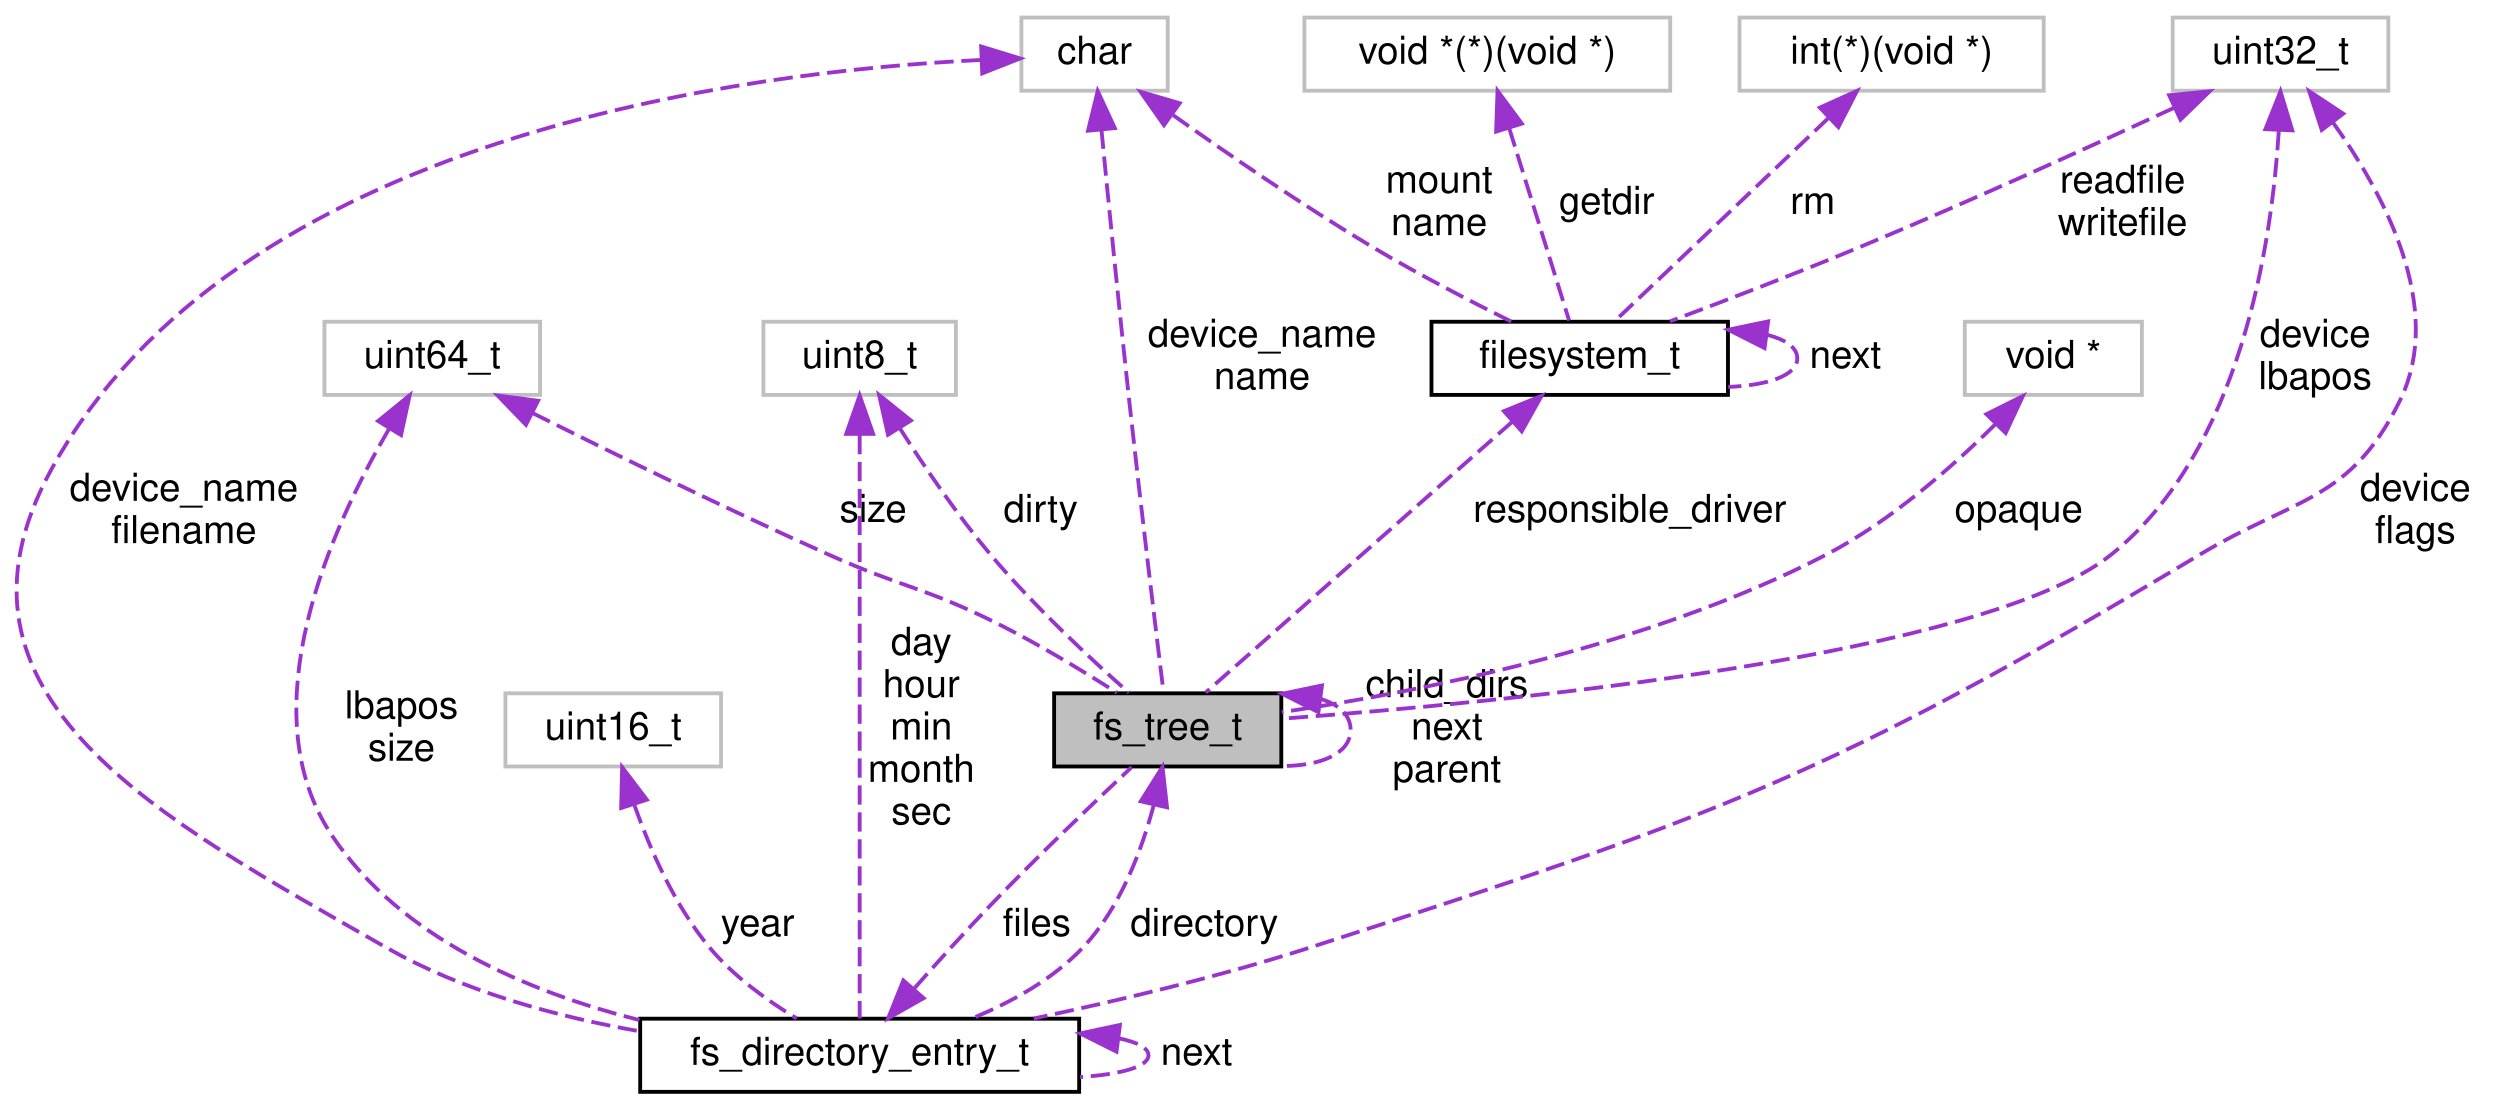
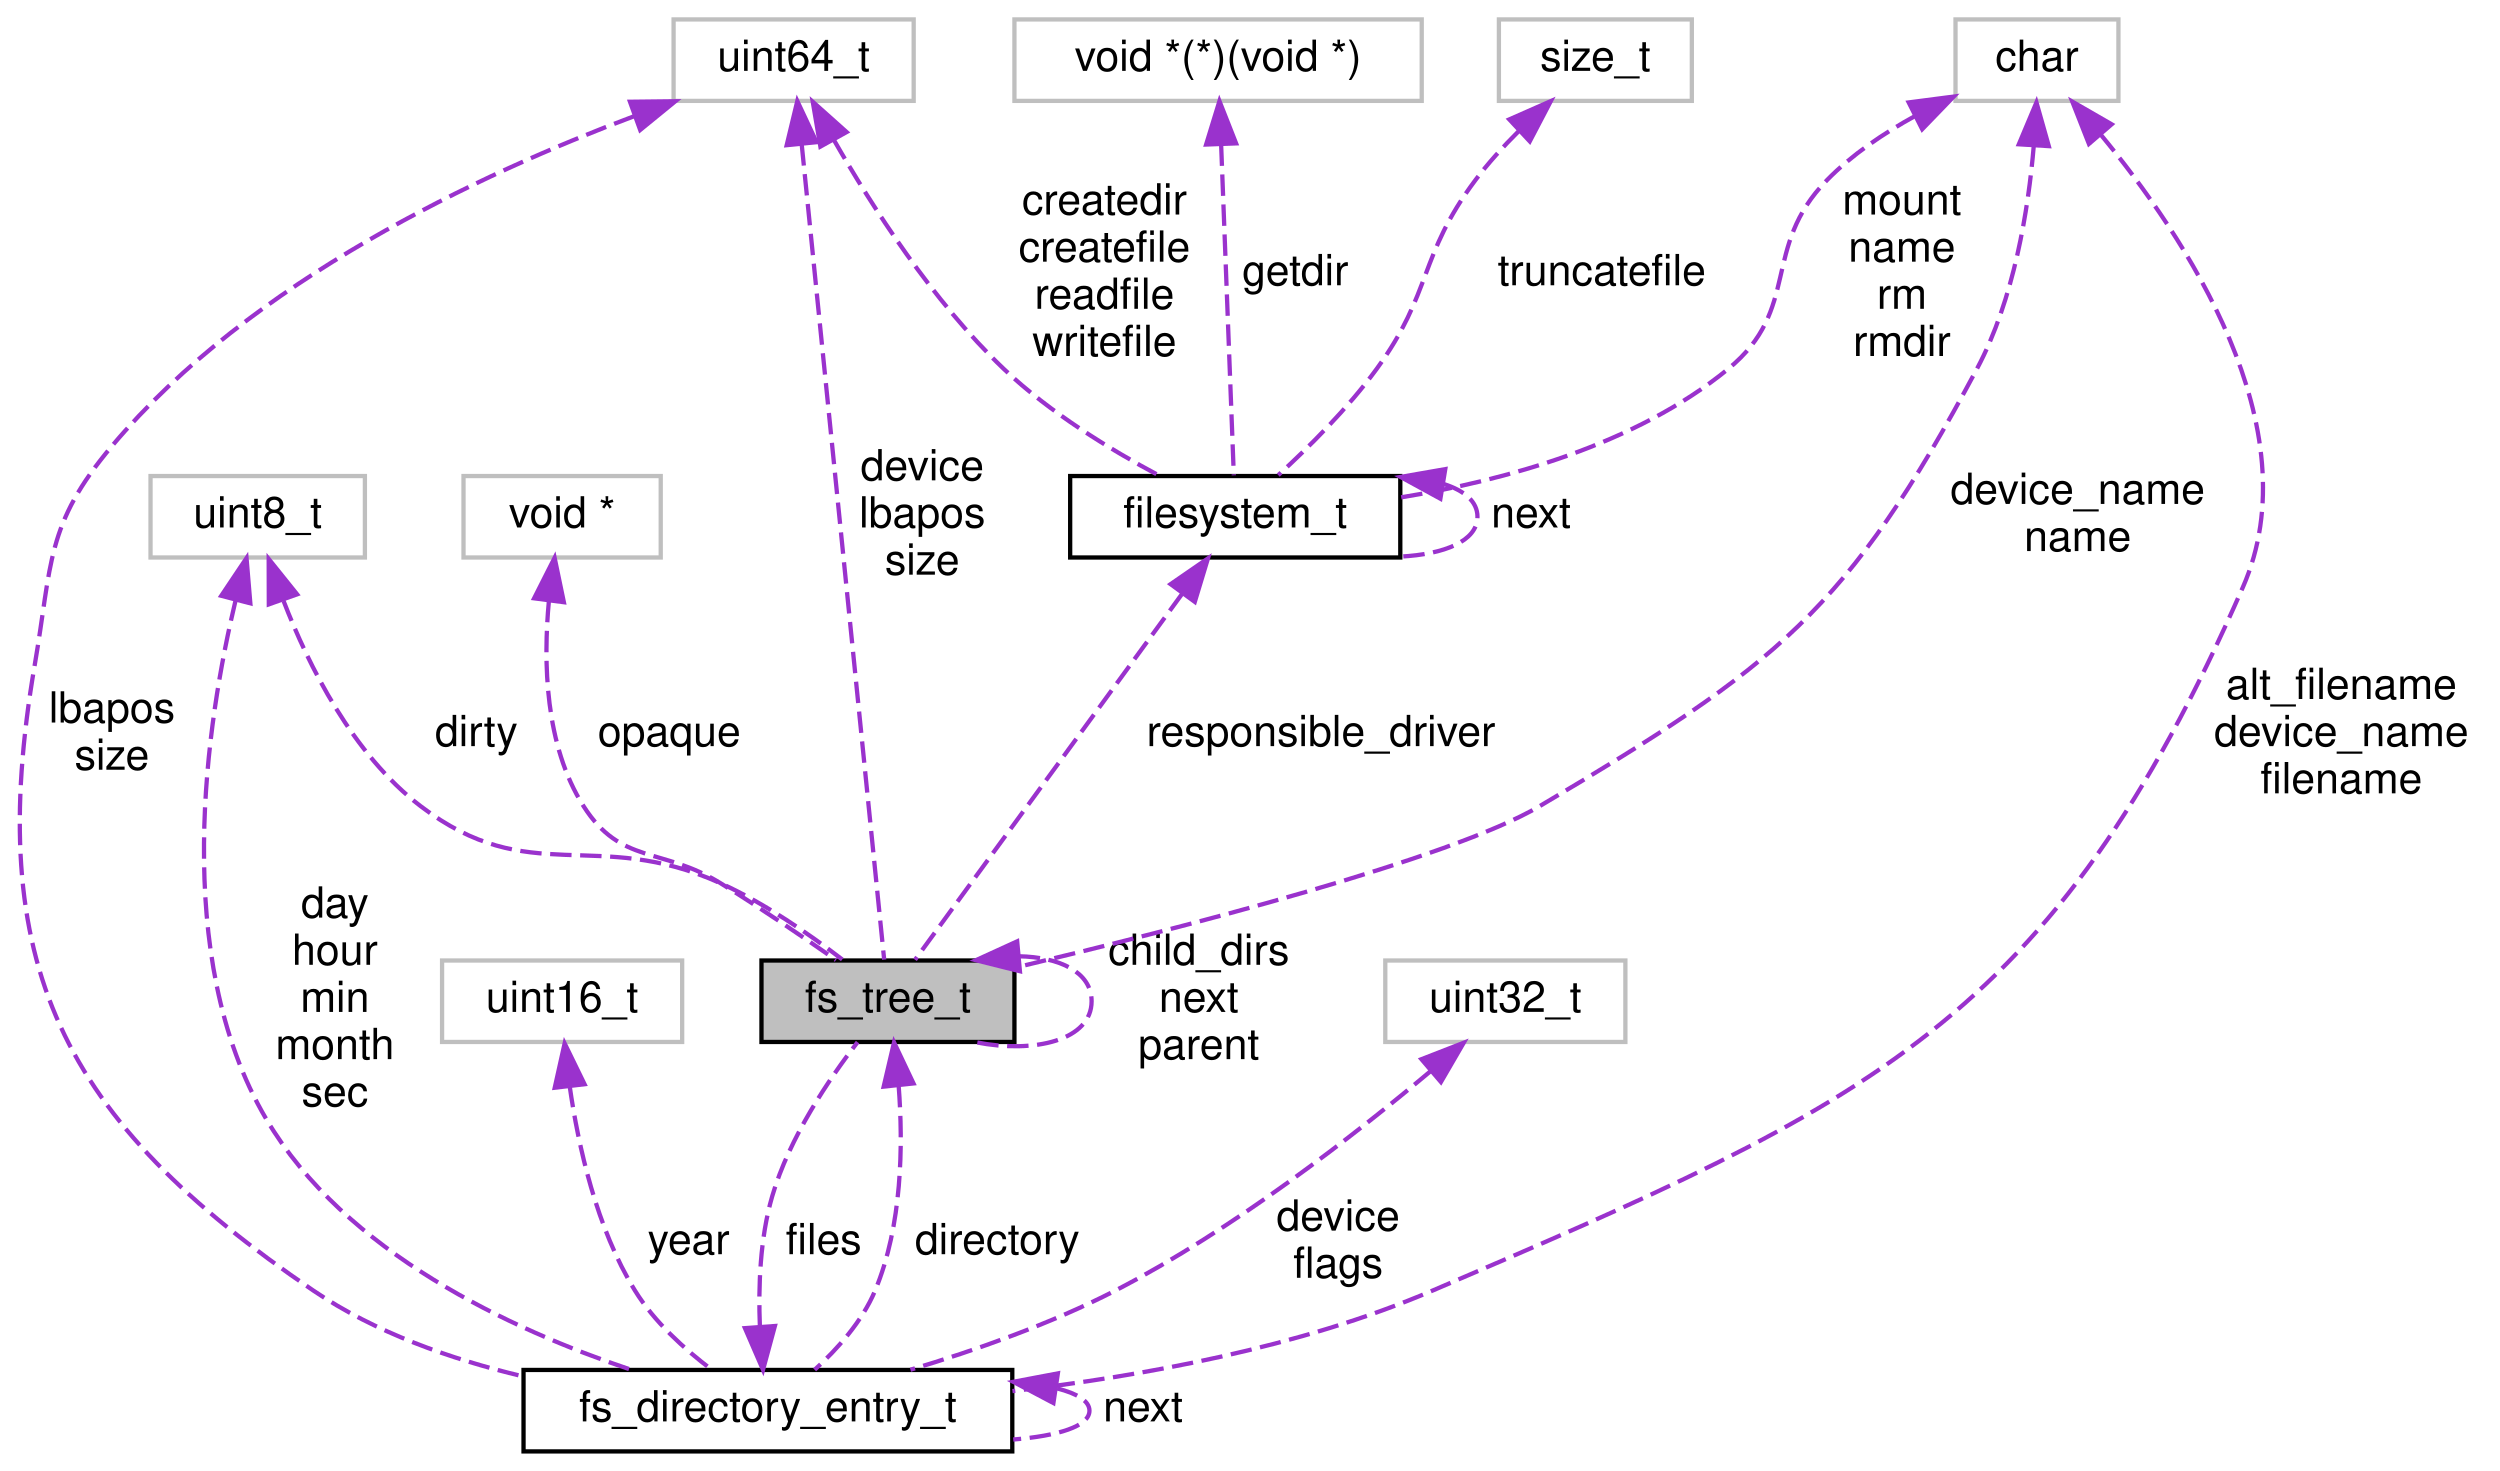
- <svg xmlns="http://www.w3.org/2000/svg" xmlns:xlink="http://www.w3.org/1999/xlink" width="649pt" height="288pt" viewBox="0.00 0.00 649.26 288.00">
-   <g id="graph0" class="graph" transform="scale(1 1) rotate(0) translate(4 284)">
+ <svg xmlns="http://www.w3.org/2000/svg" xmlns:xlink="http://www.w3.org/1999/xlink" width="583pt" height="343pt" viewBox="0.00 0.00 583.11 343.00">
+   <g id="graph0" class="graph" transform="scale(1 1) rotate(0) translate(4 339)">
    <g id="node1" class="node">
      <g id="a_node1">
-         <a xlink:title=" ">
-           <polygon fill="#bfbfbf" stroke="black" points="269.76,-85 269.76,-104 328.76,-104 328.76,-85 269.76,-85" />
-           <text text-anchor="middle" x="299.26" y="-92" font-family="Helvetica,sans-Serif" font-size="10.00">fs_tree_t</text>
+         <a xlink:title="Used internally by filesystem.c to cache directories to RAM.">
+           <polygon fill="#bfbfbf" stroke="black" points="173.61,-96 173.61,-115 232.61,-115 232.61,-96 173.61,-96" />
+           <text text-anchor="middle" x="203.11" y="-103" font-family="Helvetica,sans-Serif" font-size="10.00">fs_tree_t</text>
        </a>
      </g>
    </g>
    <g id="edge10" class="edge">
-       <path fill="none" stroke="#9a32cd" stroke-dasharray="5,2" d="M338.93,-102.56C343.66,-101.09 346.76,-98.41 346.76,-94.5 346.76,-88.25 338.84,-85.12 328.94,-85.12" />
-       <polygon fill="#9a32cd" stroke="#9a32cd" points="338.4,-99.1 328.94,-103.88 339.32,-106.04 338.4,-99.1" />
-       <text text-anchor="middle" x="371.76" y="-103" font-family="Helvetica,sans-Serif" font-size="10.00"> child_dirs</text>
-       <text text-anchor="middle" x="371.76" y="-92" font-family="Helvetica,sans-Serif" font-size="10.00">next</text>
-       <text text-anchor="middle" x="371.76" y="-81" font-family="Helvetica,sans-Serif" font-size="10.00">parent</text>
+       <path fill="none" stroke="#9a32cd" stroke-dasharray="5,2" d="M233.6,-115.99C243.12,-115.81 250.61,-112.31 250.61,-105.5 250.61,-96.42 237.29,-93.23 223.61,-95.93" />
+       <polygon fill="#9a32cd" stroke="#9a32cd" points="233.89,-112.5 223.61,-115.07 233.25,-119.47 233.89,-112.5" />
+       <text text-anchor="middle" x="275.61" y="-114" font-family="Helvetica,sans-Serif" font-size="10.00"> child_dirs</text>
+       <text text-anchor="middle" x="275.61" y="-103" font-family="Helvetica,sans-Serif" font-size="10.00">next</text>
+       <text text-anchor="middle" x="275.61" y="-92" font-family="Helvetica,sans-Serif" font-size="10.00">parent</text>
    </g>
    <g id="node3" class="node">
      <g id="a_node3">
-         <a xlink:href="structfs__directory__entry__t.html" target="_top" xlink:title=" ">
-           <polygon fill="none" stroke="black" points="162.26,-0.5 162.26,-19.5 276.26,-19.5 276.26,-0.5 162.26,-0.5" />
-           <text text-anchor="middle" x="219.26" y="-7.5" font-family="Helvetica,sans-Serif" font-size="10.00">fs_directory_entry_t</text>
+         <a xlink:href="structfs__directory__entry__t.html" target="_top" xlink:title="A VFS directory entry. Files AND directories have these, but internally there is also a tree of fs_tr...">
+           <polygon fill="none" stroke="black" points="118.11,-0.5 118.11,-19.5 232.11,-19.5 232.11,-0.5 118.11,-0.5" />
+           <text text-anchor="middle" x="175.11" y="-7.5" font-family="Helvetica,sans-Serif" font-size="10.00">fs_directory_entry_t</text>
        </a>
      </g>
    </g>
    <g id="edge5" class="edge">
-       <path fill="none" stroke="#9a32cd" stroke-dasharray="5,2" d="M295.59,-74.82C292.44,-63.03 286.85,-48.17 277.26,-38 269.48,-29.76 258.7,-23.8 248.53,-19.61" />
-       <polygon fill="#9a32cd" stroke="#9a32cd" points="292.26,-75.95 297.9,-84.92 299.08,-74.39 292.26,-75.95" />
-       <text text-anchor="middle" x="308.76" y="-41" font-family="Helvetica,sans-Serif" font-size="10.00"> directory</text>
+       <path fill="none" stroke="#9a32cd" stroke-dasharray="5,2" d="M205.61,-85.75C206.67,-71.99 206.45,-53.16 200.11,-38 197.1,-30.81 191.28,-24.34 186.01,-19.54" />
+       <polygon fill="#9a32cd" stroke="#9a32cd" points="202.11,-85.59 204.53,-95.91 209.07,-86.33 202.11,-85.59" />
+       <text text-anchor="middle" x="228.61" y="-46.5" font-family="Helvetica,sans-Serif" font-size="10.00"> directory</text>
    </g>
    <g id="node2" class="node">
      <g id="a_node2">
        <a xlink:title=" ">
-           <polygon fill="none" stroke="#bfbfbf" points="80.26,-181.5 80.26,-200.5 136.26,-200.5 136.26,-181.5 80.26,-181.5" />
-           <text text-anchor="middle" x="108.26" y="-188.5" font-family="Helvetica,sans-Serif" font-size="10.00">uint64_t</text>
+           <polygon fill="none" stroke="#bfbfbf" points="153.11,-315.5 153.11,-334.5 209.11,-334.5 209.11,-315.5 153.11,-315.5" />
+           <text text-anchor="middle" x="181.11" y="-322.5" font-family="Helvetica,sans-Serif" font-size="10.00">uint64_t</text>
        </a>
      </g>
    </g>
    <g id="edge1" class="edge">
-       <path fill="none" stroke="#9a32cd" stroke-dasharray="5,2" d="M134.33,-176.77C155.03,-166.41 184.78,-151.83 211.26,-140 230.55,-131.38 236.37,-131.48 255.26,-122 265.94,-116.64 277.49,-109.63 286.08,-104.17" />
-       <polygon fill="#9a32cd" stroke="#9a32cd" points="132.59,-173.73 125.23,-181.35 135.74,-179.98 132.59,-173.73" />
-       <text text-anchor="middle" x="222.76" y="-148.5" font-family="Helvetica,sans-Serif" font-size="10.00"> size</text>
+       <path fill="none" stroke="#9a32cd" stroke-dasharray="5,2" d="M182.99,-305.39C187.53,-260.47 198.97,-147.44 202.23,-115.2" />
+       <polygon fill="#9a32cd" stroke="#9a32cd" points="179.49,-305.17 181.97,-315.47 186.46,-305.88 179.49,-305.17" />
+       <text text-anchor="middle" x="211.11" y="-227" font-family="Helvetica,sans-Serif" font-size="10.00"> device</text>
+       <text text-anchor="middle" x="211.11" y="-216" font-family="Helvetica,sans-Serif" font-size="10.00">lbapos</text>
+       <text text-anchor="middle" x="211.11" y="-205" font-family="Helvetica,sans-Serif" font-size="10.00">size</text>
    </g>
    <g id="edge4" class="edge">
-       <path fill="none" stroke="#9a32cd" stroke-dasharray="5,2" d="M96.98,-172.58C82.13,-147.22 60.34,-99.63 82.26,-67 100.09,-40.44 132.98,-26.47 162.07,-19.13" />
-       <polygon fill="#9a32cd" stroke="#9a32cd" points="94.19,-174.72 102.4,-181.41 100.15,-171.06 94.19,-174.72" />
-       <text text-anchor="middle" x="100.26" y="-97.5" font-family="Helvetica,sans-Serif" font-size="10.00"> lbapos</text>
-       <text text-anchor="middle" x="100.26" y="-86.5" font-family="Helvetica,sans-Serif" font-size="10.00">size</text>
+       <path fill="none" stroke="#9a32cd" stroke-dasharray="5,2" d="M143.91,-311.93C108.03,-298.5 54.52,-273.49 22.11,-235 6.62,-216.61 8.17,-207.69 4.11,-184 -7.88,-113.99 10.34,-77.9 69.11,-38 83.48,-28.24 101.12,-22.01 117.86,-18.03" />
+       <polygon fill="#9a32cd" stroke="#9a32cd" points="142.94,-315.3 153.53,-315.42 145.32,-308.72 142.94,-315.3" />
+       <text text-anchor="middle" x="22.11" y="-170.5" font-family="Helvetica,sans-Serif" font-size="10.00"> lbapos</text>
+       <text text-anchor="middle" x="22.11" y="-159.5" font-family="Helvetica,sans-Serif" font-size="10.00">size</text>
+     </g>
+     <g id="node8" class="node">
+       <g id="a_node8">
+         <a xlink:href="structfilesystem__t.html" target="_top" xlink:title="Defines a filesystem driver.">
+           <polygon fill="none" stroke="black" points="245.61,-209 245.61,-228 322.61,-228 322.61,-209 245.61,-209" />
+           <text text-anchor="middle" x="284.11" y="-216" font-family="Helvetica,sans-Serif" font-size="10.00">filesystem_t</text>
+         </a>
+       </g>
+     </g>
+     <g id="edge12" class="edge">
+       <path fill="none" stroke="#9a32cd" stroke-dasharray="5,2" d="M190.54,-306.32C199.33,-290.95 213.56,-268.76 230.11,-253 240.81,-242.8 255.11,-234.1 266.3,-228.13" />
+       <polygon fill="#9a32cd" stroke="#9a32cd" points="187.35,-304.84 185.57,-315.29 193.47,-308.23 187.35,-304.84" />
+       <text text-anchor="middle" x="253.61" y="-289" font-family="Helvetica,sans-Serif" font-size="10.00"> createdir</text>
+       <text text-anchor="middle" x="253.61" y="-278" font-family="Helvetica,sans-Serif" font-size="10.00">createfile</text>
+       <text text-anchor="middle" x="253.61" y="-267" font-family="Helvetica,sans-Serif" font-size="10.00">readfile</text>
+       <text text-anchor="middle" x="253.61" y="-256" font-family="Helvetica,sans-Serif" font-size="10.00">writefile</text>
    </g>
    <g id="edge2" class="edge">
-       <path fill="none" stroke="#9a32cd" stroke-dasharray="5,2" d="M233.52,-27.45C239.51,-34.23 246.61,-42.09 253.26,-49 265.58,-61.81 280.47,-75.99 289.9,-84.83" />
-       <polygon fill="#9a32cd" stroke="#9a32cd" points="235.87,-24.83 226.65,-19.61 230.6,-29.44 235.87,-24.83" />
-       <text text-anchor="middle" x="265.26" y="-41" font-family="Helvetica,sans-Serif" font-size="10.00"> files</text>
+       <path fill="none" stroke="#9a32cd" stroke-dasharray="5,2" d="M173.24,-29.62C172.86,-38.92 173.27,-50.24 176.11,-60 180.09,-73.71 189.44,-87.45 196.02,-95.96" />
+       <polygon fill="#9a32cd" stroke="#9a32cd" points="176.74,-29.75 173.97,-19.52 169.75,-29.25 176.74,-29.75" />
+       <text text-anchor="middle" x="188.11" y="-46.5" font-family="Helvetica,sans-Serif" font-size="10.00"> files</text>
    </g>
    <g id="edge3" class="edge">
-       <path fill="none" stroke="#9a32cd" stroke-dasharray="5,2" d="M286.7,-14.37C291.4,-13.37 294.26,-11.91 294.26,-10 294.26,-6.94 286.93,-5.05 276.48,-4.33" />
-       <polygon fill="#9a32cd" stroke="#9a32cd" points="285.96,-10.93 276.48,-15.67 286.85,-17.88 285.96,-10.93" />
-       <text text-anchor="middle" x="306.76" y="-7.5" font-family="Helvetica,sans-Serif" font-size="10.00"> next</text>
+       <path fill="none" stroke="#9a32cd" stroke-dasharray="5,2" d="M242.55,-15.19C247.25,-14 250.11,-12.27 250.11,-10 250.11,-6.36 242.78,-4.12 232.33,-3.27" />
+       <polygon fill="#9a32cd" stroke="#9a32cd" points="241.7,-11.78 232.33,-16.73 242.74,-18.7 241.7,-11.78" />
+       <text text-anchor="middle" x="262.61" y="-7.5" font-family="Helvetica,sans-Serif" font-size="10.00"> next</text>
    </g>
    <g id="node4" class="node">
      <g id="a_node4">
        <a xlink:title=" ">
-           <polygon fill="none" stroke="#bfbfbf" points="127.26,-85 127.26,-104 183.26,-104 183.26,-85 127.26,-85" />
-           <text text-anchor="middle" x="155.26" y="-92" font-family="Helvetica,sans-Serif" font-size="10.00">uint16_t</text>
+           <polygon fill="none" stroke="#bfbfbf" points="99.11,-96 99.11,-115 155.11,-115 155.11,-96 99.11,-96" />
+           <text text-anchor="middle" x="127.11" y="-103" font-family="Helvetica,sans-Serif" font-size="10.00">uint16_t</text>
        </a>
      </g>
    </g>
    <g id="edge6" class="edge">
-       <path fill="none" stroke="#9a32cd" stroke-dasharray="5,2" d="M160.76,-74.95C164.83,-63.44 171.24,-48.83 180.26,-38 186.47,-30.53 195.25,-24.21 202.9,-19.57" />
-       <polygon fill="#9a32cd" stroke="#9a32cd" points="157.32,-74.22 157.57,-84.82 163.98,-76.38 157.32,-74.22" />
-       <text text-anchor="middle" x="192.76" y="-41" font-family="Helvetica,sans-Serif" font-size="10.00"> year</text>
+       <path fill="none" stroke="#9a32cd" stroke-dasharray="5,2" d="M128.87,-85.73C130.87,-71.72 135.13,-52.57 144.11,-38 148.6,-30.71 155.69,-24.32 161.96,-19.59" />
+       <polygon fill="#9a32cd" stroke="#9a32cd" points="125.39,-85.33 127.7,-95.67 132.34,-86.15 125.39,-85.33" />
+       <text text-anchor="middle" x="156.61" y="-46.5" font-family="Helvetica,sans-Serif" font-size="10.00"> year</text>
    </g>
    <g id="node5" class="node">
      <g id="a_node5">
        <a xlink:title=" ">
-           <polygon fill="none" stroke="#bfbfbf" points="261.26,-260.5 261.26,-279.5 299.26,-279.5 299.26,-260.5 261.26,-260.5" />
-           <text text-anchor="middle" x="280.26" y="-267.5" font-family="Helvetica,sans-Serif" font-size="10.00">char</text>
+           <polygon fill="none" stroke="#bfbfbf" points="452.11,-315.5 452.11,-334.5 490.11,-334.5 490.11,-315.5 452.11,-315.5" />
+           <text text-anchor="middle" x="471.11" y="-322.5" font-family="Helvetica,sans-Serif" font-size="10.00">char</text>
        </a>
      </g>
    </g>
    <g id="edge17" class="edge">
-       <path fill="none" stroke="#9a32cd" stroke-dasharray="5,2" d="M282.05,-250.38C283.8,-232.37 286.59,-204.3 289.26,-180 292.29,-152.39 296.26,-119.76 298.16,-104.38" />
-       <polygon fill="#9a32cd" stroke="#9a32cd" points="278.56,-250.11 281.08,-260.4 285.52,-250.79 278.56,-250.11" />
-       <text text-anchor="middle" x="323.76" y="-194" font-family="Helvetica,sans-Serif" font-size="10.00"> device_name</text>
-       <text text-anchor="middle" x="323.76" y="-183" font-family="Helvetica,sans-Serif" font-size="10.00">name</text>
+       <path fill="none" stroke="#9a32cd" stroke-dasharray="5,2" d="M470.37,-305.09C469.11,-290.18 465.78,-269.25 457.11,-253 426.93,-196.43 410.26,-183.69 355.11,-151 334.41,-138.73 270.98,-122.44 232.91,-113.36" />
+       <polygon fill="#9a32cd" stroke="#9a32cd" points="466.88,-305.38 470.99,-315.15 473.87,-304.95 466.88,-305.38" />
+       <text text-anchor="middle" x="480.61" y="-221.5" font-family="Helvetica,sans-Serif" font-size="10.00"> device_name</text>
+       <text text-anchor="middle" x="480.61" y="-210.5" font-family="Helvetica,sans-Serif" font-size="10.00">name</text>
    </g>
    <g id="edge7" class="edge">
-       <path fill="none" stroke="#9a32cd" stroke-dasharray="5,2" d="M250.65,-268.48C190.74,-265.58 56.76,-249.18 9.26,-162 -22.95,-102.88 37.79,-71.37 96.26,-38 116.19,-26.62 140.47,-20.04 162.17,-16.22" />
-       <polygon fill="#9a32cd" stroke="#9a32cd" points="250.81,-271.99 260.94,-268.88 251.09,-265 250.81,-271.99" />
-       <text text-anchor="middle" x="43.76" y="-154" font-family="Helvetica,sans-Serif" font-size="10.00"> device_name</text>
-       <text text-anchor="middle" x="43.76" y="-143" font-family="Helvetica,sans-Serif" font-size="10.00">filename</text>
-     </g>
-     <g id="node8" class="node">
-       <g id="a_node8">
-         <a xlink:href="structfilesystem__t.html" target="_top" xlink:title=" ">
-           <polygon fill="none" stroke="black" points="367.76,-181.5 367.76,-200.5 444.76,-200.5 444.76,-181.5 367.76,-181.5" />
-           <text text-anchor="middle" x="406.26" y="-188.5" font-family="Helvetica,sans-Serif" font-size="10.00">filesystem_t</text>
-         </a>
-       </g>
+       <path fill="none" stroke="#9a32cd" stroke-dasharray="5,2" d="M485.96,-307.66C505.49,-284.09 535.5,-239.3 519.11,-202 474.38,-100.18 432.33,-81.82 330.11,-38 299.23,-24.76 262.24,-18.01 232.14,-14.57" />
+       <polygon fill="#9a32cd" stroke="#9a32cd" points="483.23,-305.47 479.35,-315.33 488.53,-310.04 483.23,-305.47" />
+       <text text-anchor="middle" x="542.11" y="-176" font-family="Helvetica,sans-Serif" font-size="10.00"> alt_filename</text>
+       <text text-anchor="middle" x="542.11" y="-165" font-family="Helvetica,sans-Serif" font-size="10.00">device_name</text>
+       <text text-anchor="middle" x="542.11" y="-154" font-family="Helvetica,sans-Serif" font-size="10.00">filename</text>
    </g>
    <g id="edge15" class="edge">
-       <path fill="none" stroke="#9a32cd" stroke-dasharray="5,2" d="M300.68,-254.14C314.87,-244.06 334.36,-230.68 352.26,-220 364.05,-212.97 377.79,-205.86 388.46,-200.56" />
-       <polygon fill="#9a32cd" stroke="#9a32cd" points="298.28,-251.55 292.2,-260.22 302.36,-257.24 298.28,-251.55" />
-       <text text-anchor="middle" x="369.76" y="-234" font-family="Helvetica,sans-Serif" font-size="10.00"> mount</text>
-       <text text-anchor="middle" x="369.76" y="-223" font-family="Helvetica,sans-Serif" font-size="10.00">name</text>
+       <path fill="none" stroke="#9a32cd" stroke-dasharray="5,2" d="M442.65,-311.96C435.36,-307.95 427.93,-302.96 422.11,-297 406.68,-281.23 416.18,-266.98 399.11,-253 377.47,-235.28 346.82,-226.93 322.61,-223" />
+       <polygon fill="#9a32cd" stroke="#9a32cd" points="441.19,-315.14 451.7,-316.51 444.34,-308.89 441.19,-315.14" />
+       <text text-anchor="middle" x="439.61" y="-289" font-family="Helvetica,sans-Serif" font-size="10.00"> mount</text>
+       <text text-anchor="middle" x="439.61" y="-278" font-family="Helvetica,sans-Serif" font-size="10.00">name</text>
+       <text text-anchor="middle" x="439.61" y="-267" font-family="Helvetica,sans-Serif" font-size="10.00">rm</text>
+       <text text-anchor="middle" x="439.61" y="-256" font-family="Helvetica,sans-Serif" font-size="10.00">rmdir</text>
    </g>
    <g id="node6" class="node">
      <g id="a_node6">
        <a xlink:title=" ">
-           <polygon fill="none" stroke="#bfbfbf" points="560.26,-260.5 560.26,-279.5 616.26,-279.5 616.26,-260.5 560.26,-260.5" />
-           <text text-anchor="middle" x="588.26" y="-267.5" font-family="Helvetica,sans-Serif" font-size="10.00">uint32_t</text>
-         </a>
-       </g>
-     </g>
-     <g id="edge18" class="edge">
-       <path fill="none" stroke="#9a32cd" stroke-dasharray="5,2" d="M587.81,-250.02C586.02,-221.23 578.05,-167.01 544.26,-140 511.42,-113.75 387.05,-101.7 329.2,-97.43" />
-       <polygon fill="#9a32cd" stroke="#9a32cd" points="584.33,-250.5 588.25,-260.34 591.32,-250.2 584.33,-250.5" />
-       <text text-anchor="middle" x="597.26" y="-194" font-family="Helvetica,sans-Serif" font-size="10.00"> device</text>
-       <text text-anchor="middle" x="597.26" y="-183" font-family="Helvetica,sans-Serif" font-size="10.00">lbapos</text>
+           <polygon fill="none" stroke="#bfbfbf" points="319.11,-96 319.11,-115 375.11,-115 375.11,-96 319.11,-96" />
+           <text text-anchor="middle" x="347.11" y="-103" font-family="Helvetica,sans-Serif" font-size="10.00">uint32_t</text>
+         </a>
+       </g>
    </g>
    <g id="edge8" class="edge">
-       <path fill="none" stroke="#9a32cd" stroke-dasharray="5,2" d="M601.92,-252.19C615.01,-233.92 631.13,-204.11 619.26,-180 606.38,-153.84 592.27,-154.98 567.26,-140 470.97,-82.34 443.06,-72.49 336.26,-38 312.95,-30.47 286.39,-24.17 264.47,-19.55" />
-       <polygon fill="#9a32cd" stroke="#9a32cd" points="598.97,-250.3 595.7,-260.38 604.54,-254.53 598.97,-250.3" />
-       <text text-anchor="middle" x="623.26" y="-154" font-family="Helvetica,sans-Serif" font-size="10.00"> device</text>
-       <text text-anchor="middle" x="623.26" y="-143" font-family="Helvetica,sans-Serif" font-size="10.00">flags</text>
-     </g>
-     <g id="edge16" class="edge">
-       <path fill="none" stroke="#9a32cd" stroke-dasharray="5,2" d="M560.53,-256.02C538.61,-245.88 507.16,-231.61 479.26,-220 462.84,-213.17 444.11,-206 429.73,-200.62" />
-       <polygon fill="#9a32cd" stroke="#9a32cd" points="559.34,-259.32 569.88,-260.36 562.28,-252.97 559.34,-259.32" />
-       <text text-anchor="middle" x="547.26" y="-234" font-family="Helvetica,sans-Serif" font-size="10.00"> readfile</text>
-       <text text-anchor="middle" x="547.26" y="-223" font-family="Helvetica,sans-Serif" font-size="10.00">writefile</text>
+       <path fill="none" stroke="#9a32cd" stroke-dasharray="5,2" d="M329.72,-89.23C312.16,-74.46 283.75,-52.27 256.11,-38 241.09,-30.25 223.39,-24.05 208.36,-19.55" />
+       <polygon fill="#9a32cd" stroke="#9a32cd" points="327.54,-91.98 337.41,-95.82 332.09,-86.66 327.54,-91.98" />
+       <text text-anchor="middle" x="308.11" y="-52" font-family="Helvetica,sans-Serif" font-size="10.00"> device</text>
+       <text text-anchor="middle" x="308.11" y="-41" font-family="Helvetica,sans-Serif" font-size="10.00">flags</text>
    </g>
    <g id="node7" class="node">
      <g id="a_node7">
        <a xlink:title=" ">
-           <polygon fill="none" stroke="#bfbfbf" points="194.26,-181.5 194.26,-200.5 244.26,-200.5 244.26,-181.5 194.26,-181.5" />
-           <text text-anchor="middle" x="219.26" y="-188.5" font-family="Helvetica,sans-Serif" font-size="10.00">uint8_t</text>
-         </a>
-       </g>
-     </g>
-     <g id="edge19" class="edge">
-       <path fill="none" stroke="#9a32cd" stroke-dasharray="5,2" d="M229.65,-172.9C236,-162.94 244.55,-150.35 253.26,-140 264.56,-126.57 279.43,-112.76 289.16,-104.17" />
-       <polygon fill="#9a32cd" stroke="#9a32cd" points="226.62,-171.15 224.3,-181.49 232.56,-174.85 226.62,-171.15" />
-       <text text-anchor="middle" x="266.26" y="-148.5" font-family="Helvetica,sans-Serif" font-size="10.00"> dirty</text>
+           <polygon fill="none" stroke="#bfbfbf" points="31.11,-209 31.11,-228 81.11,-228 81.11,-209 31.11,-209" />
+           <text text-anchor="middle" x="56.11" y="-216" font-family="Helvetica,sans-Serif" font-size="10.00">uint8_t</text>
+         </a>
+       </g>
+     </g>
+     <g id="edge18" class="edge">
+       <path fill="none" stroke="#9a32cd" stroke-dasharray="5,2" d="M62.14,-198.86C67.97,-183.76 78.28,-163.07 94.11,-151 119.65,-131.52 134.83,-146.22 164.11,-133 174.4,-128.35 184.93,-121.01 192.45,-115.24" />
+       <polygon fill="#9a32cd" stroke="#9a32cd" points="58.7,-198.07 58.67,-208.67 65.3,-200.41 58.7,-198.07" />
+       <text text-anchor="middle" x="107.11" y="-165" font-family="Helvetica,sans-Serif" font-size="10.00"> dirty</text>
    </g>
    <g id="edge9" class="edge">
-       <path fill="none" stroke="#9a32cd" stroke-dasharray="5,2" d="M219.26,-171.09C219.26,-132.68 219.26,-46.89 219.26,-19.55" />
-       <polygon fill="#9a32cd" stroke="#9a32cd" points="215.76,-171.37 219.26,-181.37 222.76,-171.37 215.76,-171.37" />
-       <text text-anchor="middle" x="235.26" y="-114" font-family="Helvetica,sans-Serif" font-size="10.00"> day</text>
-       <text text-anchor="middle" x="235.26" y="-103" font-family="Helvetica,sans-Serif" font-size="10.00">hour</text>
-       <text text-anchor="middle" x="235.26" y="-92" font-family="Helvetica,sans-Serif" font-size="10.00">min</text>
-       <text text-anchor="middle" x="235.26" y="-81" font-family="Helvetica,sans-Serif" font-size="10.00">month</text>
-       <text text-anchor="middle" x="235.26" y="-70" font-family="Helvetica,sans-Serif" font-size="10.00">sec</text>
+       <path fill="none" stroke="#9a32cd" stroke-dasharray="5,2" d="M50.98,-199.14C44.23,-170.91 35.63,-116.13 58.11,-78 76.47,-46.84 115.28,-28.89 143.17,-19.55" />
+       <polygon fill="#9a32cd" stroke="#9a32cd" points="47.61,-200.07 53.5,-208.87 54.39,-198.31 47.61,-200.07" />
+       <text text-anchor="middle" x="74.11" y="-125" font-family="Helvetica,sans-Serif" font-size="10.00"> day</text>
+       <text text-anchor="middle" x="74.11" y="-114" font-family="Helvetica,sans-Serif" font-size="10.00">hour</text>
+       <text text-anchor="middle" x="74.11" y="-103" font-family="Helvetica,sans-Serif" font-size="10.00">min</text>
+       <text text-anchor="middle" x="74.11" y="-92" font-family="Helvetica,sans-Serif" font-size="10.00">month</text>
+       <text text-anchor="middle" x="74.11" y="-81" font-family="Helvetica,sans-Serif" font-size="10.00">sec</text>
    </g>
    <g id="edge11" class="edge">
-       <path fill="none" stroke="#9a32cd" stroke-dasharray="5,2" d="M388.82,-174.6C366.13,-154.56 327.24,-120.22 309.11,-104.2" />
-       <polygon fill="#9a32cd" stroke="#9a32cd" points="386.57,-177.28 396.38,-181.28 391.2,-172.04 386.57,-177.28" />
-       <text text-anchor="middle" x="419.26" y="-148.5" font-family="Helvetica,sans-Serif" font-size="10.00"> responsible_driver</text>
-     </g>
-     <g id="edge13" class="edge">
-       <path fill="none" stroke="#9a32cd" stroke-dasharray="5,2" d="M454.98,-197.09C459.74,-195.86 462.76,-193.83 462.76,-191 462.76,-186.47 455.02,-183.99 444.81,-183.57" />
-       <polygon fill="#9a32cd" stroke="#9a32cd" points="454.27,-193.65 444.81,-198.43 455.19,-200.59 454.27,-193.65" />
-       <text text-anchor="middle" x="475.26" y="-188.5" font-family="Helvetica,sans-Serif" font-size="10.00"> next</text>
+       <path fill="none" stroke="#9a32cd" stroke-dasharray="5,2" d="M271.79,-200.62C254.28,-176.63 222.83,-133.53 209.43,-115.17" />
+       <polygon fill="#9a32cd" stroke="#9a32cd" points="269.03,-202.78 277.75,-208.79 274.68,-198.65 269.03,-202.78" />
+       <text text-anchor="middle" x="304.11" y="-165" font-family="Helvetica,sans-Serif" font-size="10.00"> responsible_driver</text>
+     </g>
+     <g id="edge14" class="edge">
+       <path fill="none" stroke="#9a32cd" stroke-dasharray="5,2" d="M332.83,-226.11C337.59,-224.58 340.61,-222.04 340.61,-218.5 340.61,-212.84 332.87,-209.74 322.66,-209.21" />
+       <polygon fill="#9a32cd" stroke="#9a32cd" points="331.96,-222.71 322.66,-227.79 333.1,-229.61 331.96,-222.71" />
+       <text text-anchor="middle" x="353.11" y="-216" font-family="Helvetica,sans-Serif" font-size="10.00"> next</text>
    </g>
    <g id="node9" class="node">
      <g id="a_node9">
        <a xlink:title=" ">
-           <polygon fill="none" stroke="#bfbfbf" points="334.76,-260.5 334.76,-279.5 429.76,-279.5 429.76,-260.5 334.76,-260.5" />
-           <text text-anchor="middle" x="382.26" y="-267.5" font-family="Helvetica,sans-Serif" font-size="10.00">void *(*)(void *)</text>
-         </a>
-       </g>
-     </g>
-     <g id="edge12" class="edge">
-       <path fill="none" stroke="#9a32cd" stroke-dasharray="5,2" d="M387.94,-250.77C392.85,-235.02 399.74,-212.92 403.51,-200.81" />
-       <polygon fill="#9a32cd" stroke="#9a32cd" points="384.55,-249.88 384.92,-260.47 391.23,-251.96 384.55,-249.88" />
-       <text text-anchor="middle" x="413.26" y="-228.5" font-family="Helvetica,sans-Serif" font-size="10.00"> getdir</text>
+           <polygon fill="none" stroke="#bfbfbf" points="232.61,-315.5 232.61,-334.5 327.61,-334.5 327.61,-315.5 232.61,-315.5" />
+           <text text-anchor="middle" x="280.11" y="-322.5" font-family="Helvetica,sans-Serif" font-size="10.00">void *(*)(void *)</text>
+         </a>
+       </g>
+     </g>
+     <g id="edge13" class="edge">
+       <path fill="none" stroke="#9a32cd" stroke-dasharray="5,2" d="M280.82,-305.34C281.69,-282.58 283.13,-245.03 283.78,-228.17" />
+       <polygon fill="#9a32cd" stroke="#9a32cd" points="277.32,-305.32 280.43,-315.45 284.31,-305.59 277.32,-305.32" />
+       <text text-anchor="middle" x="298.11" y="-272.5" font-family="Helvetica,sans-Serif" font-size="10.00"> getdir</text>
    </g>
    <g id="node10" class="node">
      <g id="a_node10">
        <a xlink:title=" ">
-           <polygon fill="none" stroke="#bfbfbf" points="447.76,-260.5 447.76,-279.5 526.76,-279.5 526.76,-260.5 447.76,-260.5" />
-           <text text-anchor="middle" x="487.26" y="-267.5" font-family="Helvetica,sans-Serif" font-size="10.00">int(*)(void *)</text>
-         </a>
-       </g>
-     </g>
-     <g id="edge14" class="edge">
-       <path fill="none" stroke="#9a32cd" stroke-dasharray="5,2" d="M470.88,-253.43C454.22,-237.6 429,-213.62 415.52,-200.81" />
-       <polygon fill="#9a32cd" stroke="#9a32cd" points="468.62,-256.11 478.28,-260.47 473.44,-251.04 468.62,-256.11" />
-       <text text-anchor="middle" x="466.76" y="-228.5" font-family="Helvetica,sans-Serif" font-size="10.00"> rm</text>
+           <polygon fill="none" stroke="#bfbfbf" points="345.61,-315.5 345.61,-334.5 390.61,-334.5 390.61,-315.5 345.61,-315.5" />
+           <text text-anchor="middle" x="368.11" y="-322.5" font-family="Helvetica,sans-Serif" font-size="10.00">size_t</text>
+         </a>
+       </g>
+     </g>
+     <g id="edge16" class="edge">
+       <path fill="none" stroke="#9a32cd" stroke-dasharray="5,2" d="M350.15,-308.36C346.59,-304.82 343.06,-300.94 340.11,-297 326.88,-279.34 330.1,-270.83 317.11,-253 310.38,-243.76 301.14,-234.61 294.15,-228.21" />
+       <polygon fill="#9a32cd" stroke="#9a32cd" points="348.03,-311.18 357.72,-315.45 352.81,-306.06 348.03,-311.18" />
+       <text text-anchor="middle" x="369.61" y="-272.5" font-family="Helvetica,sans-Serif" font-size="10.00"> truncatefile</text>
    </g>
    <g id="node11" class="node">
      <g id="a_node11">
        <a xlink:title=" ">
-           <polygon fill="none" stroke="#bfbfbf" points="506.26,-181.5 506.26,-200.5 552.26,-200.5 552.26,-181.5 506.26,-181.5" />
-           <text text-anchor="middle" x="529.26" y="-188.5" font-family="Helvetica,sans-Serif" font-size="10.00">void *</text>
-         </a>
-       </g>
-     </g>
-     <g id="edge20" class="edge">
-       <path fill="none" stroke="#9a32cd" stroke-dasharray="5,2" d="M514.17,-173.84C503.03,-162.81 486.94,-148.66 470.26,-140 424.11,-116.04 364.11,-104.3 328.83,-99.1" />
-       <polygon fill="#9a32cd" stroke="#9a32cd" points="511.87,-176.49 521.36,-181.21 516.88,-171.61 511.87,-176.49" />
-       <text text-anchor="middle" x="520.26" y="-148.5" font-family="Helvetica,sans-Serif" font-size="10.00"> opaque</text>
+           <polygon fill="none" stroke="#bfbfbf" points="104.11,-209 104.11,-228 150.11,-228 150.11,-209 104.11,-209" />
+           <text text-anchor="middle" x="127.11" y="-216" font-family="Helvetica,sans-Serif" font-size="10.00">void *</text>
+         </a>
+       </g>
+     </g>
+     <g id="edge19" class="edge">
+       <path fill="none" stroke="#9a32cd" stroke-dasharray="5,2" d="M124.03,-198.88C122.69,-184.67 123.08,-165.18 132.11,-151 140.87,-137.23 150.24,-141.59 164.11,-133 173.29,-127.31 183.38,-120.44 190.99,-115.12" />
+       <polygon fill="#9a32cd" stroke="#9a32cd" points="120.58,-199.48 125.36,-208.94 127.52,-198.57 120.58,-199.48" />
+       <text text-anchor="middle" x="152.11" y="-165" font-family="Helvetica,sans-Serif" font-size="10.00"> opaque</text>
    </g>
  </g>
</svg>
